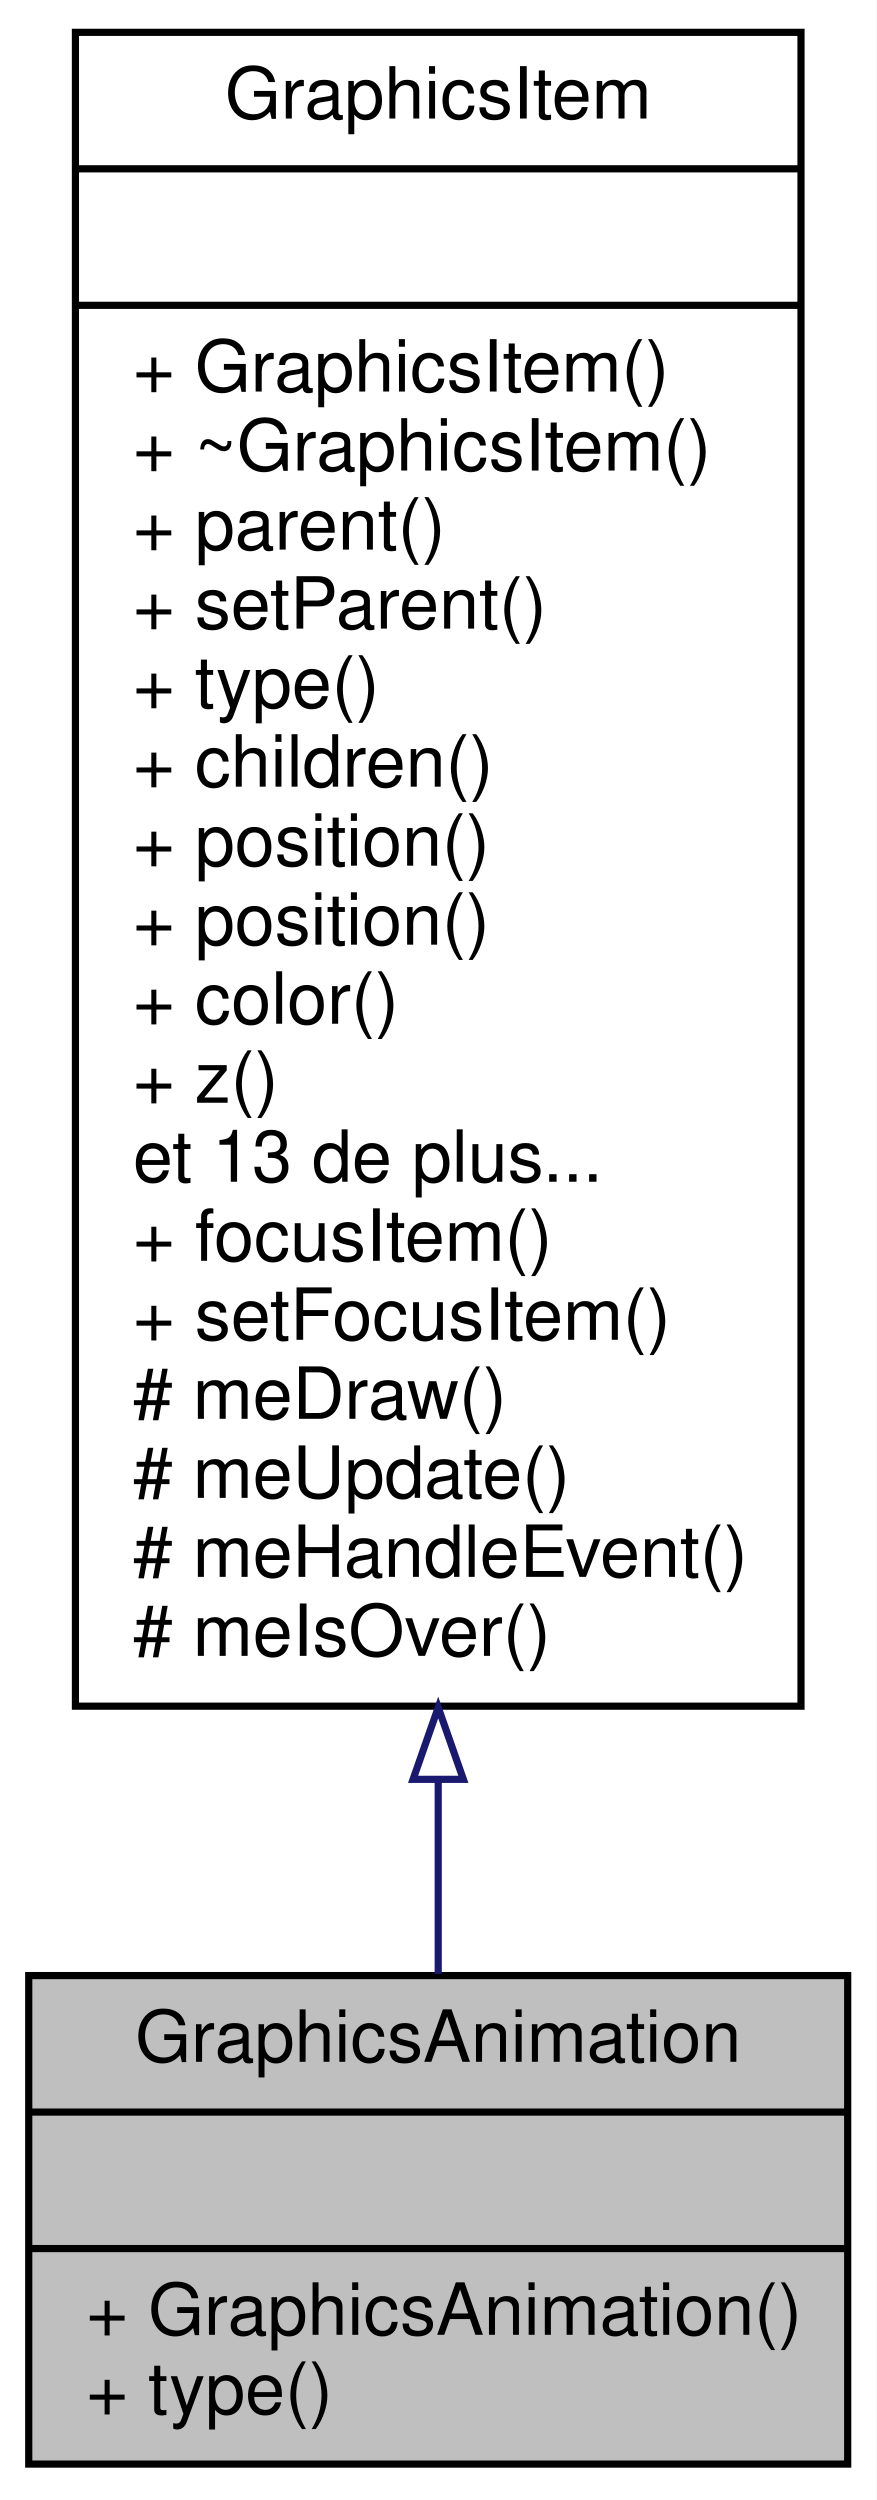
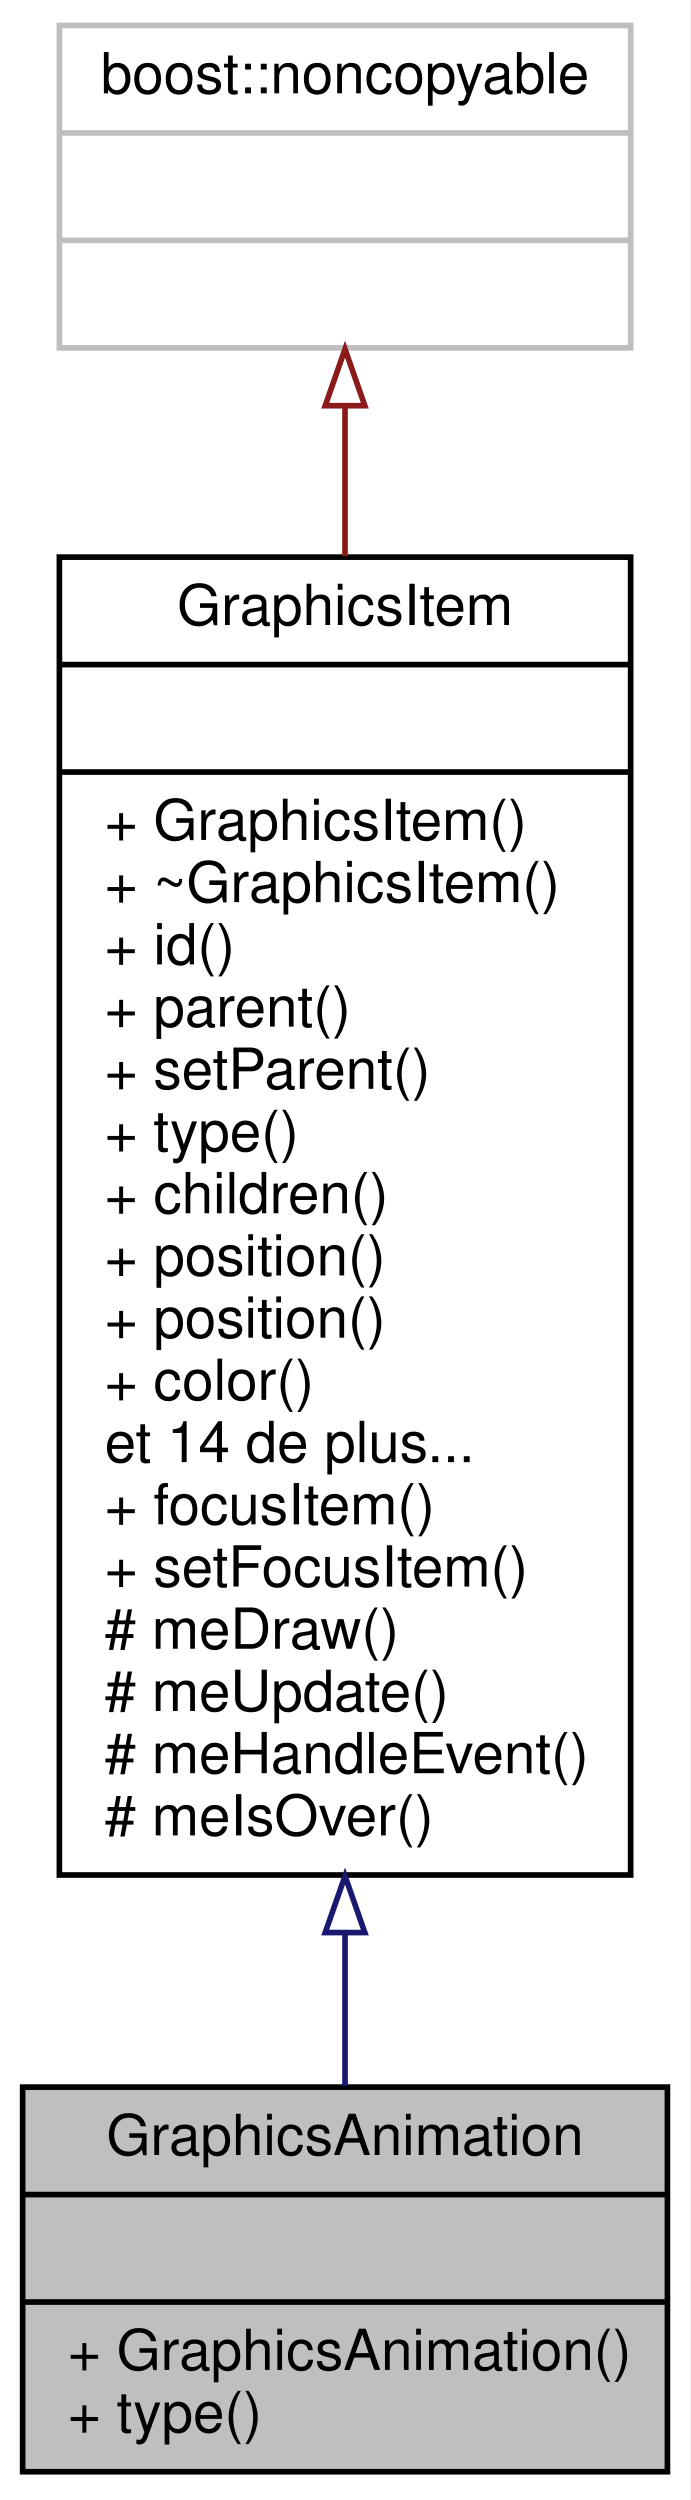
- <svg xmlns="http://www.w3.org/2000/svg" xmlns:xlink="http://www.w3.org/1999/xlink" width="122pt" height="348pt" viewBox="0.00 0.00 122.00 348.00">
-   <g id="graph0" class="graph" transform="scale(1 1) rotate(0) translate(4 344)">
-     <polygon fill="white" stroke="none" points="-4,4 -4,-344 118,-344 118,4 -4,4" />
+ <svg xmlns="http://www.w3.org/2000/svg" xmlns:xlink="http://www.w3.org/1999/xlink" width="122pt" height="442pt" viewBox="0.00 0.00 122.00 442.00">
+   <g id="graph0" class="graph" transform="scale(1 1) rotate(0) translate(4 438)">
+     <polygon fill="white" stroke="none" points="-4,4 -4,-438 118,-438 118,4 -4,4" />
    <g id="node1" class="node">
      <polygon fill="#bfbfbf" stroke="black" points="0,-1 0,-69 114,-69 114,-1 0,-1" />
      <text text-anchor="middle" x="57" y="-57" font-family="Helvetica,sans-Serif" font-size="10.00">GraphicsAnimation</text>
      <polyline fill="none" stroke="black" points="0,-50 114,-50 " />
      <text text-anchor="middle" x="57" y="-38" font-family="Helvetica,sans-Serif" font-size="10.00"> </text>
      <polyline fill="none" stroke="black" points="0,-31 114,-31 " />
      <text text-anchor="start" x="8" y="-19" font-family="Helvetica,sans-Serif" font-size="10.00">+ GraphicsAnimation()</text>
      <text text-anchor="start" x="8" y="-8" font-family="Helvetica,sans-Serif" font-size="10.00">+ type()</text>
    </g>
    <g id="node2" class="node">
      <g id="a_node2">
        <a xlink:href="class_graphics_item.html" target="_top" xlink:title="Classe de base. ">
          <polygon fill="white" stroke="black" points="6.5,-106.5 6.5,-339.5 107.5,-339.5 107.5,-106.5 6.5,-106.5" />
          <text text-anchor="middle" x="57" y="-327.5" font-family="Helvetica,sans-Serif" font-size="10.00">GraphicsItem</text>
          <polyline fill="none" stroke="black" points="6.5,-320.5 107.5,-320.5 " />
          <text text-anchor="middle" x="57" y="-308.5" font-family="Helvetica,sans-Serif" font-size="10.00"> </text>
          <polyline fill="none" stroke="black" points="6.5,-301.5 107.5,-301.5 " />
          <text text-anchor="start" x="14.5" y="-289.5" font-family="Helvetica,sans-Serif" font-size="10.00">+ GraphicsItem()</text>
          <text text-anchor="start" x="14.5" y="-278.5" font-family="Helvetica,sans-Serif" font-size="10.00">+ ~GraphicsItem()</text>
-           <text text-anchor="start" x="14.5" y="-267.5" font-family="Helvetica,sans-Serif" font-size="10.00">+ parent()</text>
-           <text text-anchor="start" x="14.5" y="-256.5" font-family="Helvetica,sans-Serif" font-size="10.00">+ setParent()</text>
-           <text text-anchor="start" x="14.5" y="-245.5" font-family="Helvetica,sans-Serif" font-size="10.00">+ type()</text>
-           <text text-anchor="start" x="14.5" y="-234.5" font-family="Helvetica,sans-Serif" font-size="10.00">+ children()</text>
-           <text text-anchor="start" x="14.5" y="-223.5" font-family="Helvetica,sans-Serif" font-size="10.00">+ position()</text>
+           <text text-anchor="start" x="14.5" y="-267.5" font-family="Helvetica,sans-Serif" font-size="10.00">+ id()</text>
+           <text text-anchor="start" x="14.5" y="-256.5" font-family="Helvetica,sans-Serif" font-size="10.00">+ parent()</text>
+           <text text-anchor="start" x="14.5" y="-245.5" font-family="Helvetica,sans-Serif" font-size="10.00">+ setParent()</text>
+           <text text-anchor="start" x="14.5" y="-234.5" font-family="Helvetica,sans-Serif" font-size="10.00">+ type()</text>
+           <text text-anchor="start" x="14.5" y="-223.5" font-family="Helvetica,sans-Serif" font-size="10.00">+ children()</text>
          <text text-anchor="start" x="14.5" y="-212.5" font-family="Helvetica,sans-Serif" font-size="10.00">+ position()</text>
-           <text text-anchor="start" x="14.5" y="-201.5" font-family="Helvetica,sans-Serif" font-size="10.00">+ color()</text>
-           <text text-anchor="start" x="14.5" y="-190.5" font-family="Helvetica,sans-Serif" font-size="10.00">+ z()</text>
-           <text text-anchor="start" x="14.5" y="-179.5" font-family="Helvetica,sans-Serif" font-size="10.00">et 13 de plus...</text>
+           <text text-anchor="start" x="14.5" y="-201.5" font-family="Helvetica,sans-Serif" font-size="10.00">+ position()</text>
+           <text text-anchor="start" x="14.5" y="-190.5" font-family="Helvetica,sans-Serif" font-size="10.00">+ color()</text>
+           <text text-anchor="start" x="14.5" y="-179.5" font-family="Helvetica,sans-Serif" font-size="10.00">et 14 de plus...</text>
          <text text-anchor="start" x="14.5" y="-168.5" font-family="Helvetica,sans-Serif" font-size="10.00">+ focusItem()</text>
          <text text-anchor="start" x="14.5" y="-157.5" font-family="Helvetica,sans-Serif" font-size="10.00">+ setFocusItem()</text>
          <text text-anchor="start" x="14.5" y="-146.5" font-family="Helvetica,sans-Serif" font-size="10.00"># meDraw()</text>
          <text text-anchor="start" x="14.5" y="-135.5" font-family="Helvetica,sans-Serif" font-size="10.00"># meUpdate()</text>
          <text text-anchor="start" x="14.5" y="-124.5" font-family="Helvetica,sans-Serif" font-size="10.00"># meHandleEvent()</text>
          <text text-anchor="start" x="14.5" y="-113.5" font-family="Helvetica,sans-Serif" font-size="10.00"># meIsOver()</text>
        </a>
      </g>
    </g>
    <g id="edge1" class="edge">
      <path fill="none" stroke="midnightblue" d="M57,-96.075C57,-86.413 57,-77.297 57,-69.223" />
      <polygon fill="none" stroke="midnightblue" points="53.5,-96.319 57,-106.319 60.5,-96.319 53.5,-96.319" />
    </g>
+     <g id="node3" class="node">
+       <polygon fill="white" stroke="#bfbfbf" points="6.5,-376.5 6.5,-433.5 107.5,-433.5 107.5,-376.5 6.5,-376.5" />
+       <text text-anchor="middle" x="57" y="-421.5" font-family="Helvetica,sans-Serif" font-size="10.00">boost::noncopyable</text>
+       <polyline fill="none" stroke="#bfbfbf" points="6.5,-414.5 107.5,-414.5 " />
+       <text text-anchor="middle" x="57" y="-402.5" font-family="Helvetica,sans-Serif" font-size="10.00"> </text>
+       <polyline fill="none" stroke="#bfbfbf" points="6.5,-395.5 107.5,-395.5 " />
+       <text text-anchor="middle" x="57" y="-383.5" font-family="Helvetica,sans-Serif" font-size="10.00"> </text>
+     </g>
+     <g id="edge2" class="edge">
+       <path fill="none" stroke="#8b1a1a" d="M57,-366.141C57,-358.029 57,-349.054 57,-339.673" />
+       <polygon fill="none" stroke="#8b1a1a" points="53.5,-366.269 57,-376.269 60.5,-366.27 53.5,-366.269" />
+     </g>
  </g>
</svg>
